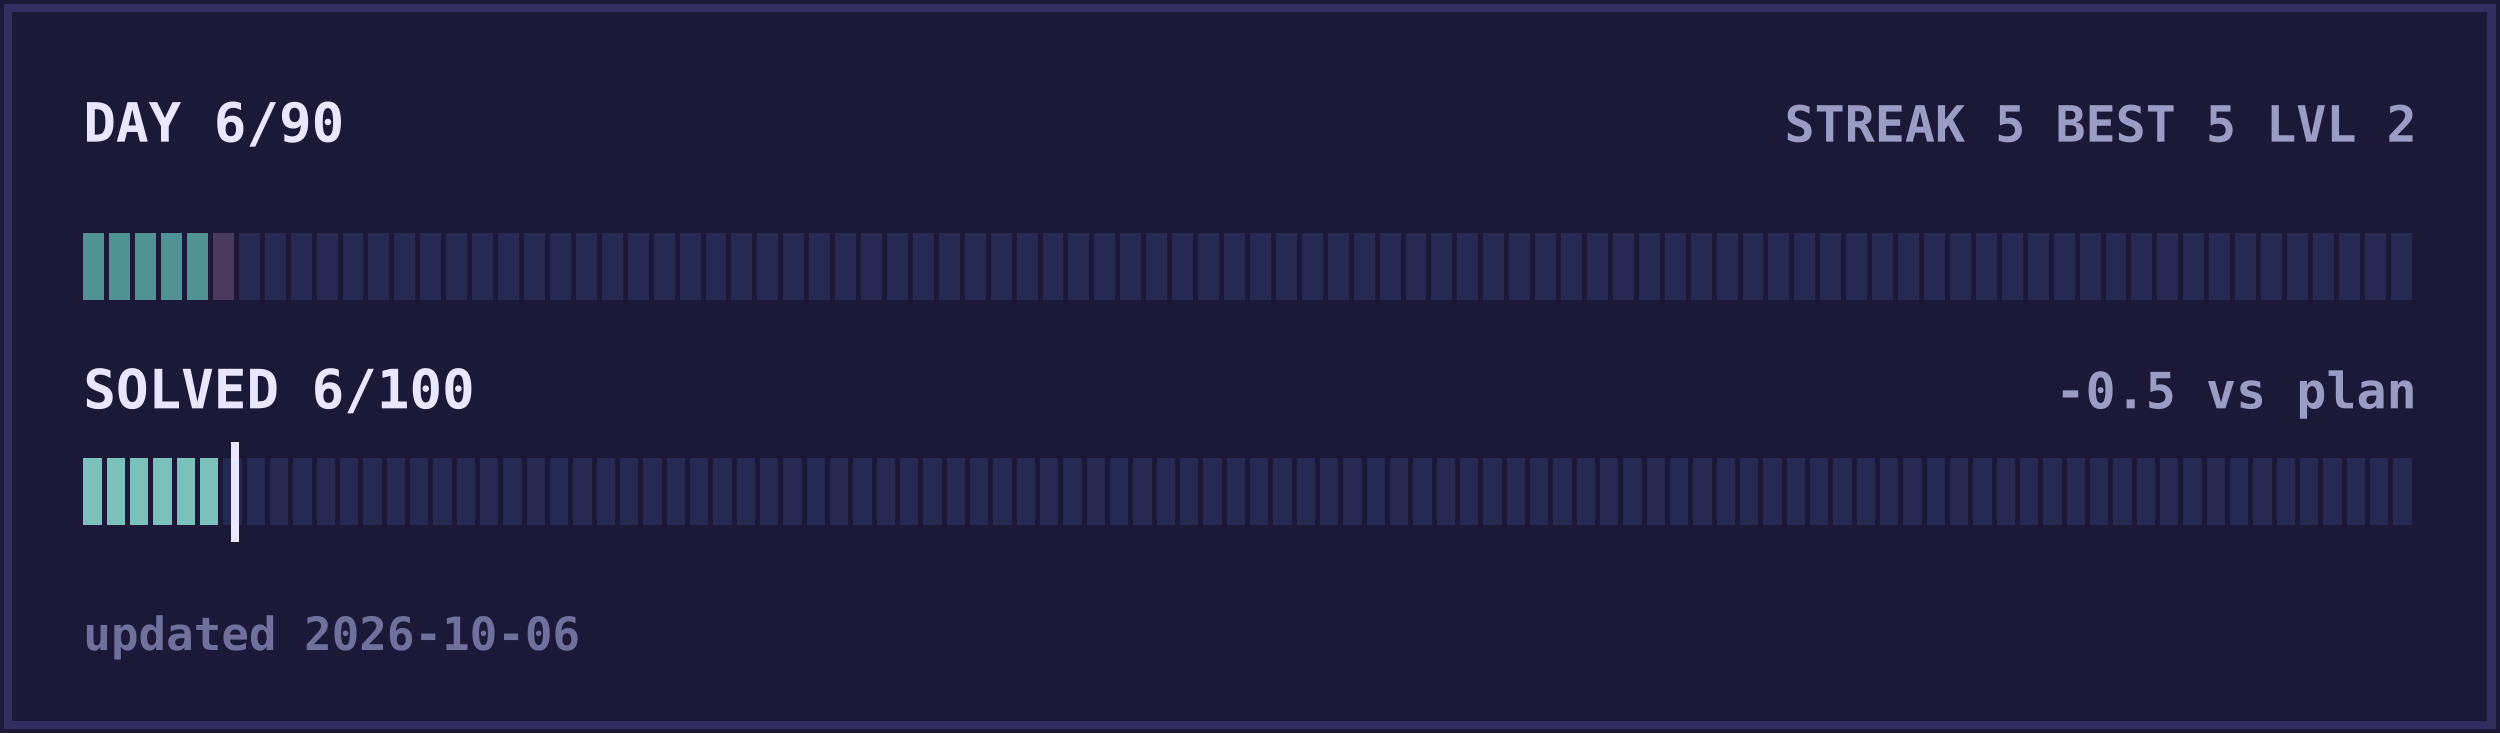
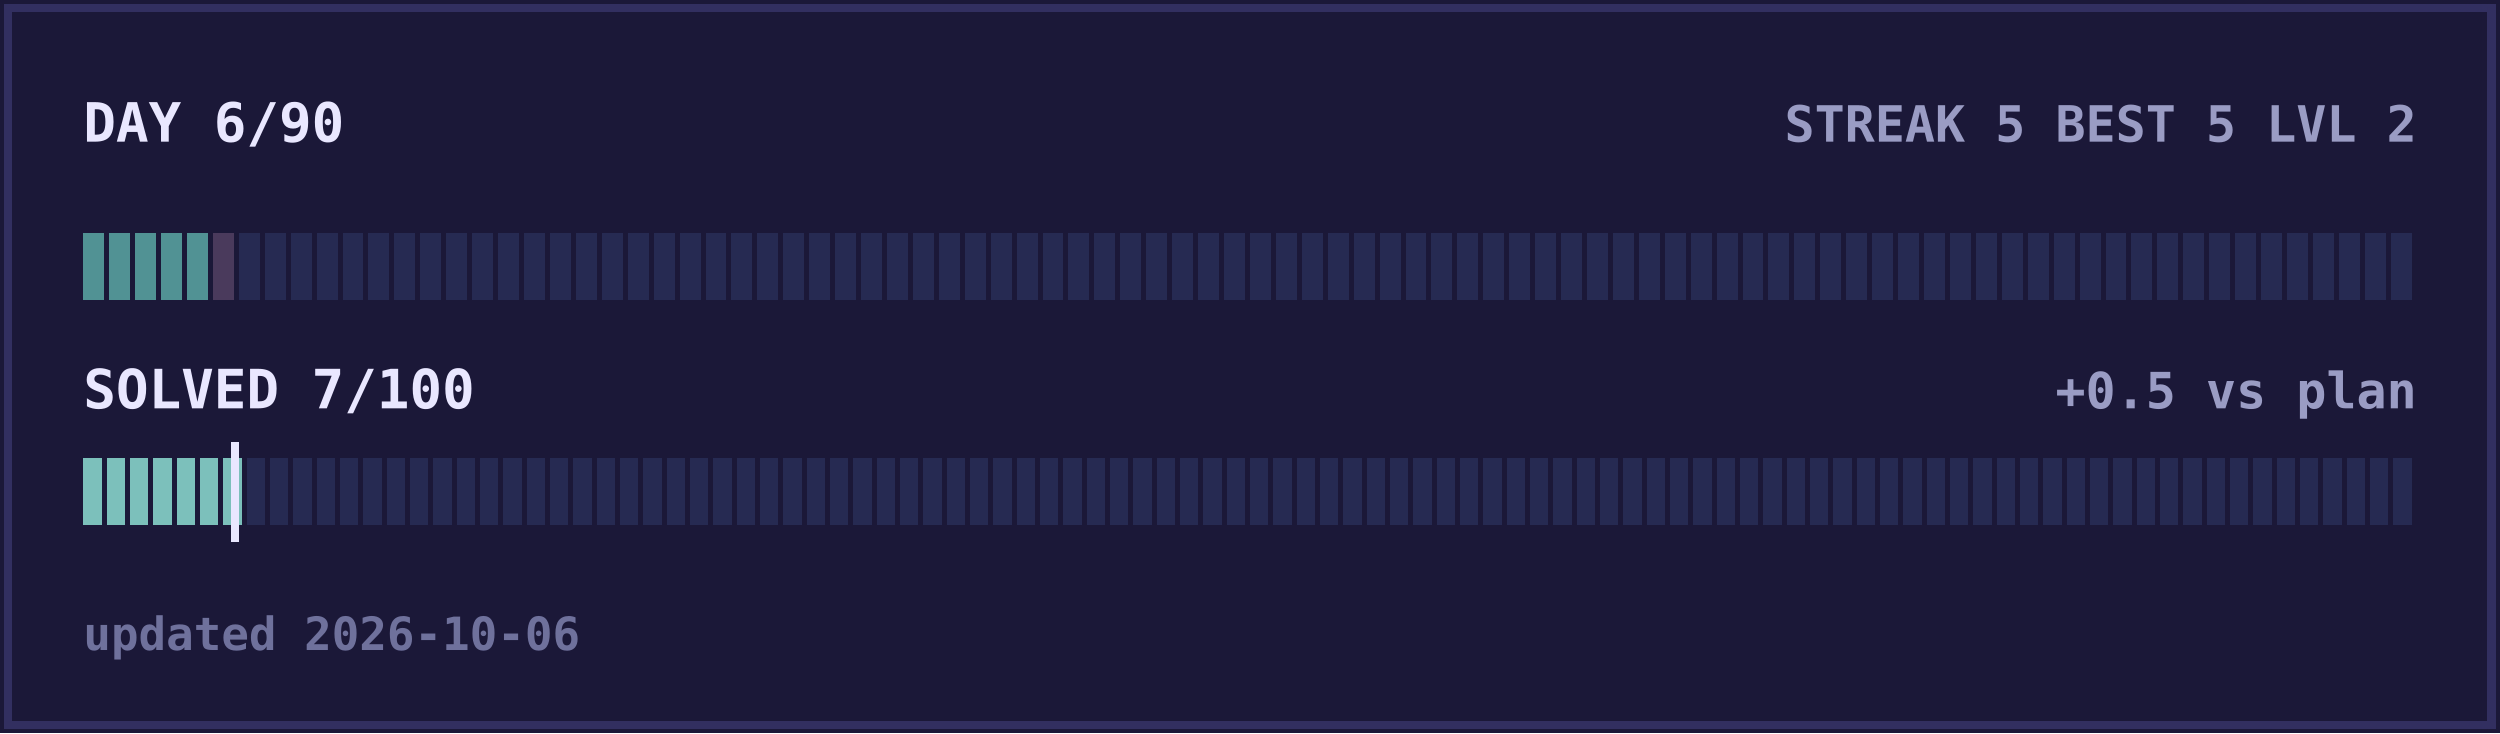
<svg xmlns="http://www.w3.org/2000/svg" width="600" height="176" viewBox="0 0 600 176" shape-rendering="crispEdges">
  <rect width="600" height="176" fill="#1b1838" />
  <rect x="2" y="2" width="596" height="172" fill="none" stroke="#322f60" stroke-width="2" />
  <text x="20" y="34" fill="#e9e7ff" font-size="13" text-anchor="start" font-family="ui-monospace,Menlo,Consolas,monospace" font-weight="bold">DAY 6/90</text>
  <text x="580" y="34" fill="#9a9cc4" font-size="12" text-anchor="end" font-family="ui-monospace,Menlo,Consolas,monospace" font-weight="bold">STREAK 5  BEST 5  LVL 2</text>
  <rect x="20.00" y="56" width="5.02" height="16" fill="#519294" />
  <rect x="26.22" y="56" width="5.02" height="16" fill="#519294" />
  <rect x="32.44" y="56" width="5.02" height="16" fill="#519294" />
  <rect x="38.67" y="56" width="5.02" height="16" fill="#519294" />
  <rect x="44.89" y="56" width="5.02" height="16" fill="#519294" />
  <rect x="51.11" y="56" width="5.02" height="16" fill="#4a3a5c" />
  <rect x="57.33" y="56" width="5.02" height="16" fill="#262a52" />
  <rect x="63.56" y="56" width="5.02" height="16" fill="#262a52" />
  <rect x="69.78" y="56" width="5.02" height="16" fill="#262a52" />
  <rect x="76.00" y="56" width="5.02" height="16" fill="#262a52" />
  <rect x="82.22" y="56" width="5.02" height="16" fill="#262a52" />
  <rect x="88.44" y="56" width="5.02" height="16" fill="#262a52" />
  <rect x="94.67" y="56" width="5.02" height="16" fill="#262a52" />
  <rect x="100.89" y="56" width="5.02" height="16" fill="#262a52" />
  <rect x="107.11" y="56" width="5.02" height="16" fill="#262a52" />
  <rect x="113.33" y="56" width="5.02" height="16" fill="#262a52" />
  <rect x="119.56" y="56" width="5.02" height="16" fill="#262a52" />
  <rect x="125.78" y="56" width="5.02" height="16" fill="#262a52" />
  <rect x="132.00" y="56" width="5.02" height="16" fill="#262a52" />
  <rect x="138.22" y="56" width="5.02" height="16" fill="#262a52" />
  <rect x="144.44" y="56" width="5.02" height="16" fill="#262a52" />
  <rect x="150.67" y="56" width="5.02" height="16" fill="#262a52" />
  <rect x="156.89" y="56" width="5.02" height="16" fill="#262a52" />
  <rect x="163.11" y="56" width="5.02" height="16" fill="#262a52" />
  <rect x="169.33" y="56" width="5.02" height="16" fill="#262a52" />
  <rect x="175.56" y="56" width="5.02" height="16" fill="#262a52" />
  <rect x="181.78" y="56" width="5.02" height="16" fill="#262a52" />
  <rect x="188.00" y="56" width="5.02" height="16" fill="#262a52" />
  <rect x="194.22" y="56" width="5.02" height="16" fill="#262a52" />
  <rect x="200.44" y="56" width="5.02" height="16" fill="#262a52" />
  <rect x="206.67" y="56" width="5.02" height="16" fill="#262a52" />
  <rect x="212.89" y="56" width="5.02" height="16" fill="#262a52" />
  <rect x="219.11" y="56" width="5.02" height="16" fill="#262a52" />
  <rect x="225.33" y="56" width="5.02" height="16" fill="#262a52" />
  <rect x="231.56" y="56" width="5.02" height="16" fill="#262a52" />
  <rect x="237.78" y="56" width="5.02" height="16" fill="#262a52" />
  <rect x="244.00" y="56" width="5.02" height="16" fill="#262a52" />
  <rect x="250.22" y="56" width="5.02" height="16" fill="#262a52" />
  <rect x="256.44" y="56" width="5.02" height="16" fill="#262a52" />
  <rect x="262.67" y="56" width="5.02" height="16" fill="#262a52" />
  <rect x="268.89" y="56" width="5.02" height="16" fill="#262a52" />
  <rect x="275.11" y="56" width="5.02" height="16" fill="#262a52" />
  <rect x="281.33" y="56" width="5.02" height="16" fill="#262a52" />
  <rect x="287.56" y="56" width="5.02" height="16" fill="#262a52" />
  <rect x="293.78" y="56" width="5.02" height="16" fill="#262a52" />
  <rect x="300.00" y="56" width="5.02" height="16" fill="#262a52" />
  <rect x="306.22" y="56" width="5.02" height="16" fill="#262a52" />
  <rect x="312.44" y="56" width="5.02" height="16" fill="#262a52" />
  <rect x="318.67" y="56" width="5.02" height="16" fill="#262a52" />
  <rect x="324.89" y="56" width="5.02" height="16" fill="#262a52" />
  <rect x="331.11" y="56" width="5.02" height="16" fill="#262a52" />
  <rect x="337.33" y="56" width="5.02" height="16" fill="#262a52" />
  <rect x="343.56" y="56" width="5.02" height="16" fill="#262a52" />
  <rect x="349.78" y="56" width="5.02" height="16" fill="#262a52" />
  <rect x="356.00" y="56" width="5.02" height="16" fill="#262a52" />
  <rect x="362.22" y="56" width="5.02" height="16" fill="#262a52" />
  <rect x="368.44" y="56" width="5.02" height="16" fill="#262a52" />
  <rect x="374.67" y="56" width="5.02" height="16" fill="#262a52" />
  <rect x="380.89" y="56" width="5.02" height="16" fill="#262a52" />
  <rect x="387.11" y="56" width="5.02" height="16" fill="#262a52" />
  <rect x="393.33" y="56" width="5.02" height="16" fill="#262a52" />
  <rect x="399.56" y="56" width="5.02" height="16" fill="#262a52" />
  <rect x="405.78" y="56" width="5.02" height="16" fill="#262a52" />
  <rect x="412.00" y="56" width="5.02" height="16" fill="#262a52" />
  <rect x="418.22" y="56" width="5.02" height="16" fill="#262a52" />
  <rect x="424.44" y="56" width="5.02" height="16" fill="#262a52" />
  <rect x="430.67" y="56" width="5.02" height="16" fill="#262a52" />
  <rect x="436.89" y="56" width="5.02" height="16" fill="#262a52" />
  <rect x="443.11" y="56" width="5.02" height="16" fill="#262a52" />
  <rect x="449.33" y="56" width="5.02" height="16" fill="#262a52" />
  <rect x="455.56" y="56" width="5.02" height="16" fill="#262a52" />
  <rect x="461.78" y="56" width="5.02" height="16" fill="#262a52" />
  <rect x="468.00" y="56" width="5.02" height="16" fill="#262a52" />
  <rect x="474.22" y="56" width="5.02" height="16" fill="#262a52" />
  <rect x="480.44" y="56" width="5.02" height="16" fill="#262a52" />
  <rect x="486.67" y="56" width="5.02" height="16" fill="#262a52" />
  <rect x="492.89" y="56" width="5.02" height="16" fill="#262a52" />
  <rect x="499.11" y="56" width="5.02" height="16" fill="#262a52" />
  <rect x="505.33" y="56" width="5.02" height="16" fill="#262a52" />
  <rect x="511.56" y="56" width="5.02" height="16" fill="#262a52" />
  <rect x="517.78" y="56" width="5.02" height="16" fill="#262a52" />
  <rect x="524.00" y="56" width="5.02" height="16" fill="#262a52" />
  <rect x="530.22" y="56" width="5.02" height="16" fill="#262a52" />
  <rect x="536.44" y="56" width="5.02" height="16" fill="#262a52" />
  <rect x="542.67" y="56" width="5.02" height="16" fill="#262a52" />
  <rect x="548.89" y="56" width="5.02" height="16" fill="#262a52" />
  <rect x="555.11" y="56" width="5.02" height="16" fill="#262a52" />
  <rect x="561.33" y="56" width="5.02" height="16" fill="#262a52" />
  <rect x="567.56" y="56" width="5.02" height="16" fill="#262a52" />
  <rect x="573.78" y="56" width="5.02" height="16" fill="#262a52" />
-   <text x="20" y="98" fill="#e9e7ff" font-size="13" text-anchor="start" font-family="ui-monospace,Menlo,Consolas,monospace" font-weight="bold">SOLVED 6/100</text>
-   <text x="580" y="98" fill="#9a9cc4" font-size="12" text-anchor="end" font-family="ui-monospace,Menlo,Consolas,monospace" font-weight="bold">-0.5 vs plan</text>
+   <text x="20" y="98" fill="#e9e7ff" font-size="13" text-anchor="start" font-family="ui-monospace,Menlo,Consolas,monospace" font-weight="bold">SOLVED 7/100</text>
+   <text x="580" y="98" fill="#9a9cc4" font-size="12" text-anchor="end" font-family="ui-monospace,Menlo,Consolas,monospace" font-weight="bold">+0.5 vs plan</text>
  <rect x="20.00" y="110" width="4.40" height="16" fill="#7cc0bb" />
  <rect x="25.60" y="110" width="4.40" height="16" fill="#7cc0bb" />
  <rect x="31.20" y="110" width="4.40" height="16" fill="#7cc0bb" />
  <rect x="36.80" y="110" width="4.40" height="16" fill="#7cc0bb" />
  <rect x="42.40" y="110" width="4.40" height="16" fill="#7cc0bb" />
  <rect x="48.00" y="110" width="4.40" height="16" fill="#7cc0bb" />
-   <rect x="53.60" y="110" width="4.40" height="16" fill="#262a52" />
+   <rect x="53.60" y="110" width="4.40" height="16" fill="#7cc0bb" />
  <rect x="59.20" y="110" width="4.40" height="16" fill="#262a52" />
  <rect x="64.80" y="110" width="4.40" height="16" fill="#262a52" />
  <rect x="70.40" y="110" width="4.40" height="16" fill="#262a52" />
  <rect x="76.00" y="110" width="4.40" height="16" fill="#262a52" />
  <rect x="81.60" y="110" width="4.40" height="16" fill="#262a52" />
  <rect x="87.20" y="110" width="4.40" height="16" fill="#262a52" />
  <rect x="92.80" y="110" width="4.40" height="16" fill="#262a52" />
  <rect x="98.40" y="110" width="4.40" height="16" fill="#262a52" />
  <rect x="104.00" y="110" width="4.40" height="16" fill="#262a52" />
  <rect x="109.60" y="110" width="4.40" height="16" fill="#262a52" />
  <rect x="115.20" y="110" width="4.40" height="16" fill="#262a52" />
  <rect x="120.80" y="110" width="4.40" height="16" fill="#262a52" />
  <rect x="126.40" y="110" width="4.40" height="16" fill="#262a52" />
  <rect x="132.00" y="110" width="4.40" height="16" fill="#262a52" />
  <rect x="137.60" y="110" width="4.40" height="16" fill="#262a52" />
  <rect x="143.20" y="110" width="4.40" height="16" fill="#262a52" />
  <rect x="148.80" y="110" width="4.40" height="16" fill="#262a52" />
  <rect x="154.40" y="110" width="4.40" height="16" fill="#262a52" />
  <rect x="160.00" y="110" width="4.40" height="16" fill="#262a52" />
  <rect x="165.60" y="110" width="4.40" height="16" fill="#262a52" />
  <rect x="171.20" y="110" width="4.40" height="16" fill="#262a52" />
  <rect x="176.80" y="110" width="4.40" height="16" fill="#262a52" />
  <rect x="182.40" y="110" width="4.40" height="16" fill="#262a52" />
  <rect x="188.00" y="110" width="4.40" height="16" fill="#262a52" />
  <rect x="193.60" y="110" width="4.40" height="16" fill="#262a52" />
  <rect x="199.20" y="110" width="4.40" height="16" fill="#262a52" />
  <rect x="204.80" y="110" width="4.40" height="16" fill="#262a52" />
  <rect x="210.40" y="110" width="4.40" height="16" fill="#262a52" />
  <rect x="216.00" y="110" width="4.40" height="16" fill="#262a52" />
  <rect x="221.60" y="110" width="4.40" height="16" fill="#262a52" />
  <rect x="227.20" y="110" width="4.40" height="16" fill="#262a52" />
  <rect x="232.80" y="110" width="4.40" height="16" fill="#262a52" />
  <rect x="238.40" y="110" width="4.40" height="16" fill="#262a52" />
  <rect x="244.00" y="110" width="4.40" height="16" fill="#262a52" />
  <rect x="249.60" y="110" width="4.40" height="16" fill="#262a52" />
  <rect x="255.20" y="110" width="4.40" height="16" fill="#262a52" />
  <rect x="260.80" y="110" width="4.40" height="16" fill="#262a52" />
  <rect x="266.40" y="110" width="4.40" height="16" fill="#262a52" />
  <rect x="272.00" y="110" width="4.40" height="16" fill="#262a52" />
  <rect x="277.60" y="110" width="4.40" height="16" fill="#262a52" />
  <rect x="283.20" y="110" width="4.40" height="16" fill="#262a52" />
  <rect x="288.80" y="110" width="4.40" height="16" fill="#262a52" />
  <rect x="294.40" y="110" width="4.40" height="16" fill="#262a52" />
  <rect x="300.00" y="110" width="4.40" height="16" fill="#262a52" />
  <rect x="305.60" y="110" width="4.40" height="16" fill="#262a52" />
  <rect x="311.20" y="110" width="4.40" height="16" fill="#262a52" />
  <rect x="316.80" y="110" width="4.40" height="16" fill="#262a52" />
  <rect x="322.40" y="110" width="4.40" height="16" fill="#262a52" />
  <rect x="328.00" y="110" width="4.40" height="16" fill="#262a52" />
  <rect x="333.60" y="110" width="4.40" height="16" fill="#262a52" />
  <rect x="339.20" y="110" width="4.40" height="16" fill="#262a52" />
  <rect x="344.80" y="110" width="4.40" height="16" fill="#262a52" />
  <rect x="350.40" y="110" width="4.40" height="16" fill="#262a52" />
  <rect x="356.00" y="110" width="4.40" height="16" fill="#262a52" />
  <rect x="361.60" y="110" width="4.40" height="16" fill="#262a52" />
  <rect x="367.20" y="110" width="4.40" height="16" fill="#262a52" />
  <rect x="372.80" y="110" width="4.40" height="16" fill="#262a52" />
  <rect x="378.40" y="110" width="4.40" height="16" fill="#262a52" />
  <rect x="384.00" y="110" width="4.40" height="16" fill="#262a52" />
  <rect x="389.60" y="110" width="4.40" height="16" fill="#262a52" />
  <rect x="395.20" y="110" width="4.40" height="16" fill="#262a52" />
  <rect x="400.80" y="110" width="4.40" height="16" fill="#262a52" />
  <rect x="406.40" y="110" width="4.40" height="16" fill="#262a52" />
  <rect x="412.00" y="110" width="4.40" height="16" fill="#262a52" />
  <rect x="417.60" y="110" width="4.40" height="16" fill="#262a52" />
  <rect x="423.20" y="110" width="4.40" height="16" fill="#262a52" />
  <rect x="428.80" y="110" width="4.40" height="16" fill="#262a52" />
  <rect x="434.40" y="110" width="4.40" height="16" fill="#262a52" />
  <rect x="440.00" y="110" width="4.40" height="16" fill="#262a52" />
  <rect x="445.60" y="110" width="4.40" height="16" fill="#262a52" />
  <rect x="451.20" y="110" width="4.40" height="16" fill="#262a52" />
  <rect x="456.80" y="110" width="4.40" height="16" fill="#262a52" />
  <rect x="462.40" y="110" width="4.40" height="16" fill="#262a52" />
  <rect x="468.00" y="110" width="4.40" height="16" fill="#262a52" />
  <rect x="473.60" y="110" width="4.40" height="16" fill="#262a52" />
  <rect x="479.20" y="110" width="4.40" height="16" fill="#262a52" />
  <rect x="484.80" y="110" width="4.40" height="16" fill="#262a52" />
  <rect x="490.40" y="110" width="4.40" height="16" fill="#262a52" />
  <rect x="496.00" y="110" width="4.40" height="16" fill="#262a52" />
  <rect x="501.60" y="110" width="4.40" height="16" fill="#262a52" />
  <rect x="507.20" y="110" width="4.40" height="16" fill="#262a52" />
  <rect x="512.80" y="110" width="4.40" height="16" fill="#262a52" />
  <rect x="518.40" y="110" width="4.40" height="16" fill="#262a52" />
  <rect x="524.00" y="110" width="4.40" height="16" fill="#262a52" />
  <rect x="529.60" y="110" width="4.40" height="16" fill="#262a52" />
  <rect x="535.20" y="110" width="4.40" height="16" fill="#262a52" />
  <rect x="540.80" y="110" width="4.40" height="16" fill="#262a52" />
  <rect x="546.40" y="110" width="4.40" height="16" fill="#262a52" />
  <rect x="552.00" y="110" width="4.40" height="16" fill="#262a52" />
  <rect x="557.60" y="110" width="4.40" height="16" fill="#262a52" />
  <rect x="563.20" y="110" width="4.40" height="16" fill="#262a52" />
  <rect x="568.80" y="110" width="4.40" height="16" fill="#262a52" />
  <rect x="574.40" y="110" width="4.40" height="16" fill="#262a52" />
  <rect x="55.4" y="106" width="2" height="24" fill="#e9e7ff" />
  <text x="20" y="156" fill="#6f719c" font-size="11" text-anchor="start" font-family="ui-monospace,Menlo,Consolas,monospace" font-weight="bold">updated 2026-10-06</text>
</svg>
